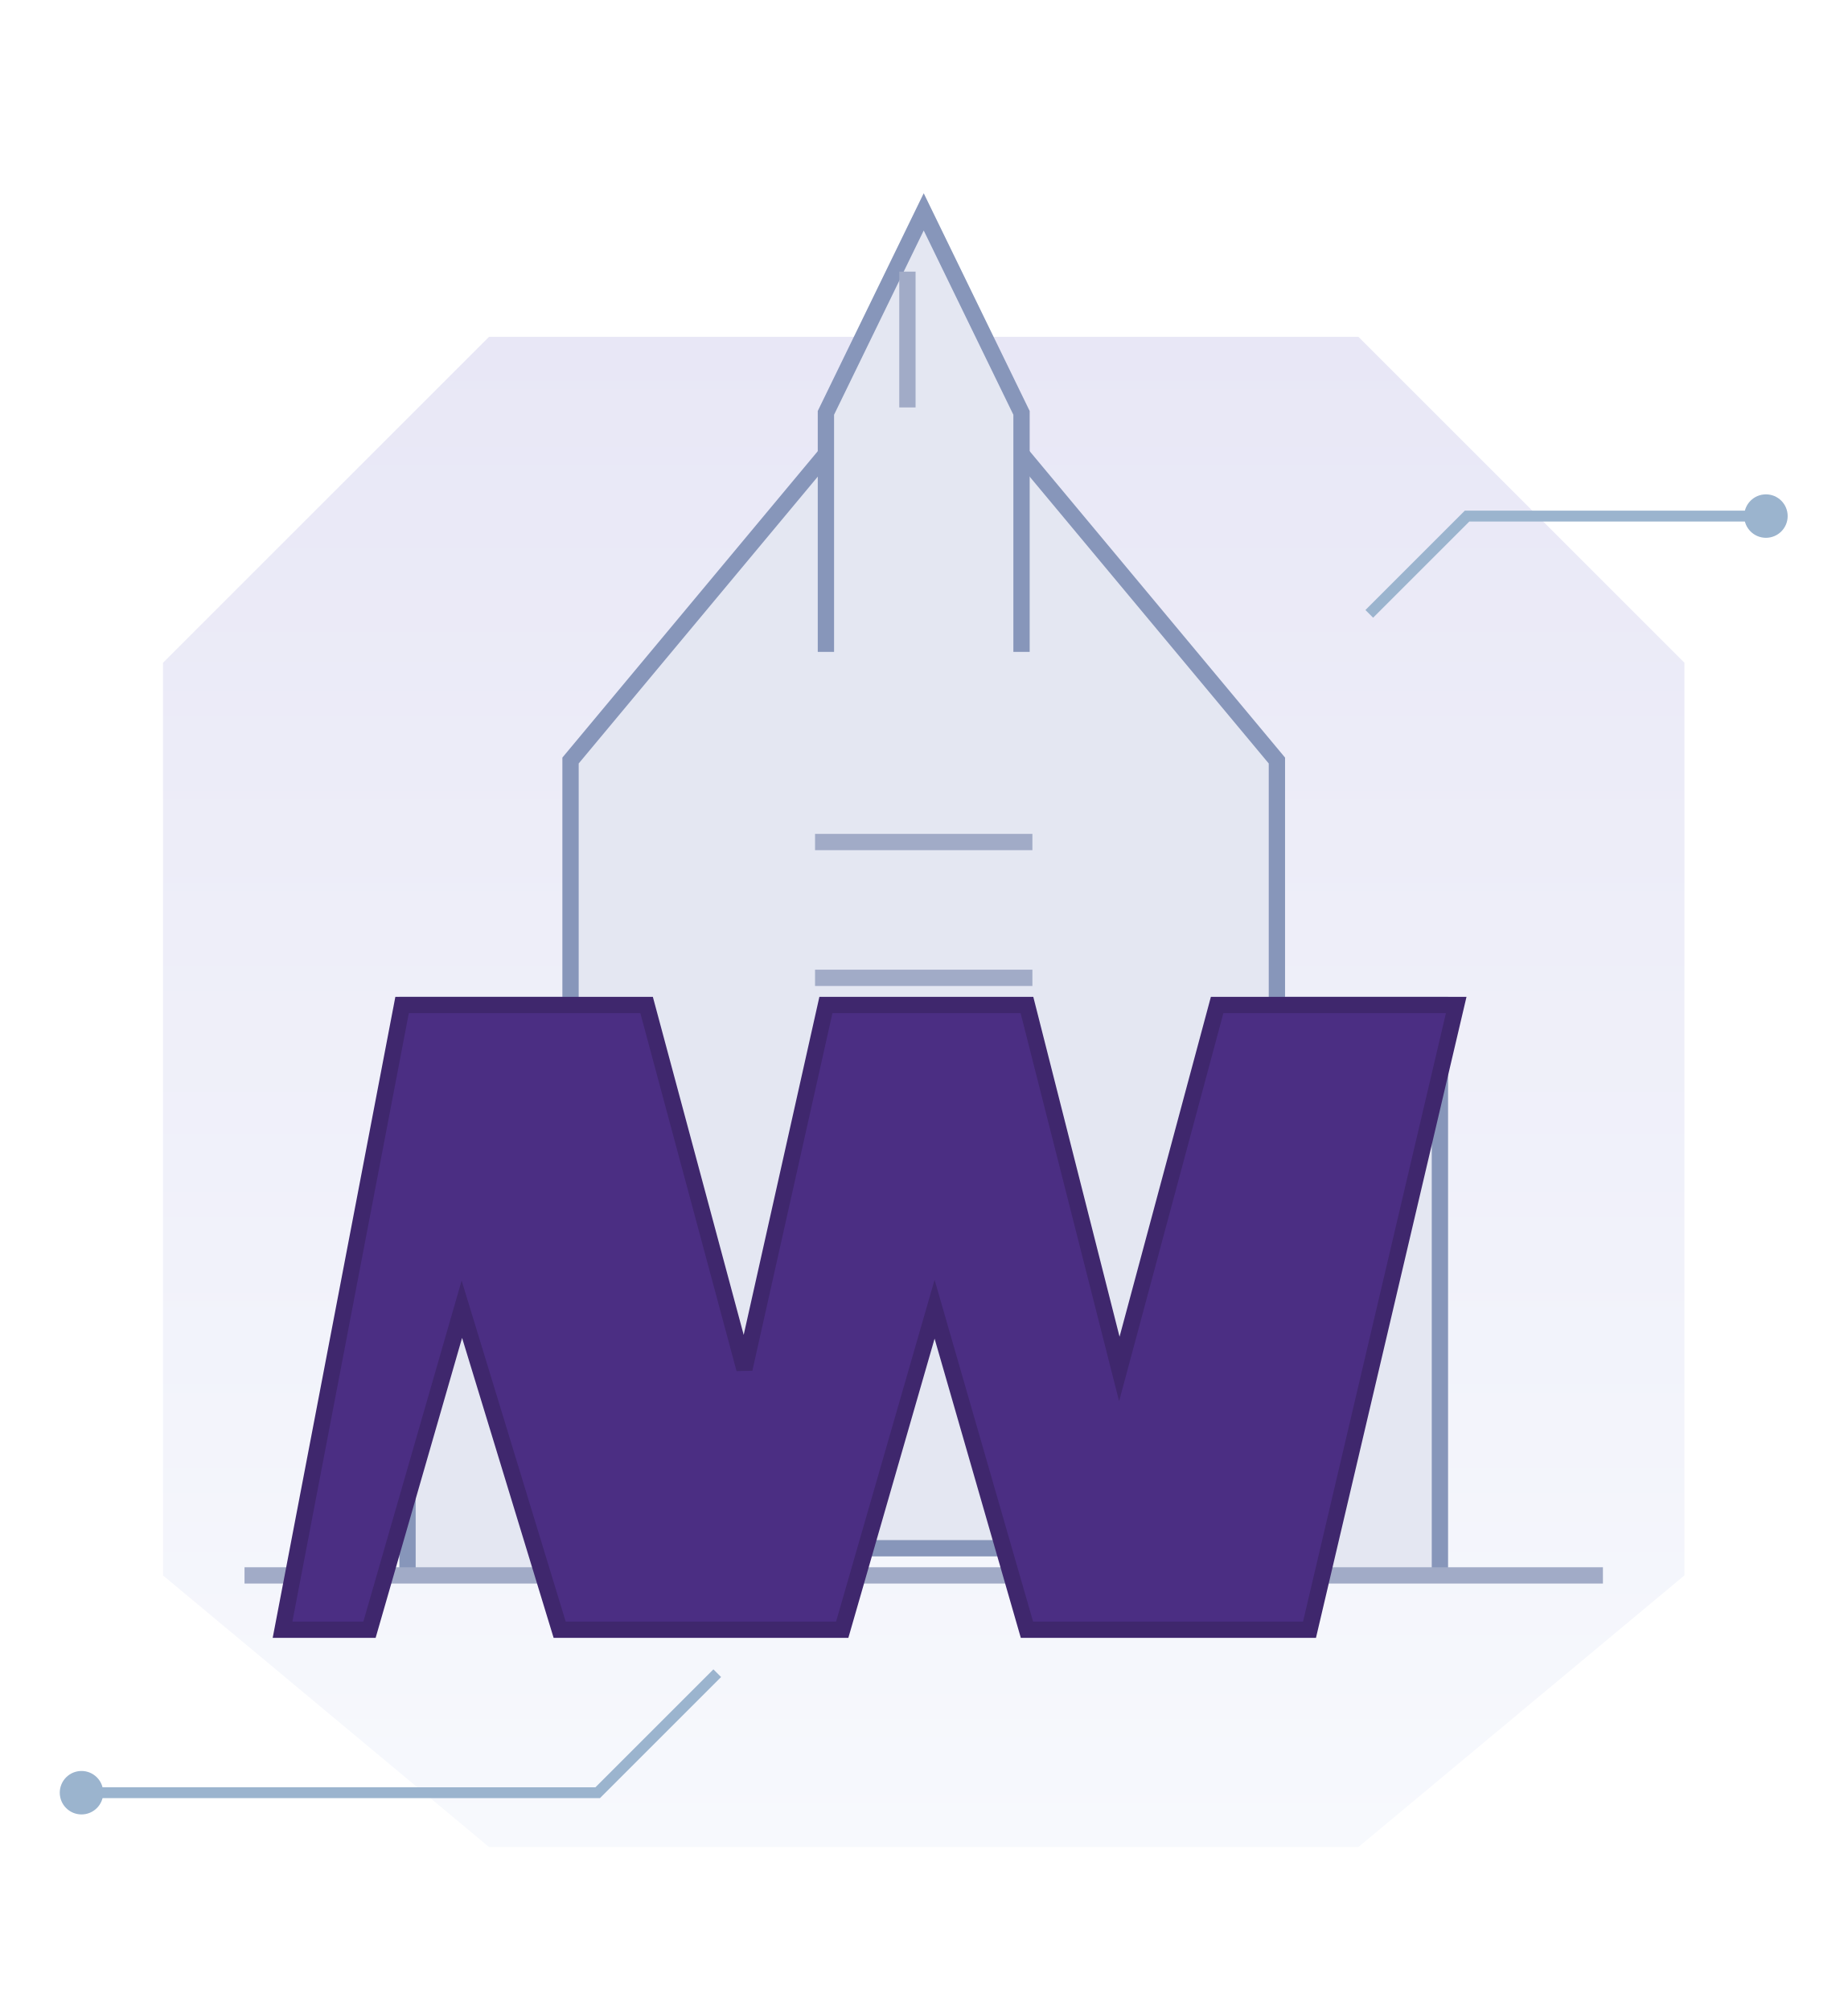
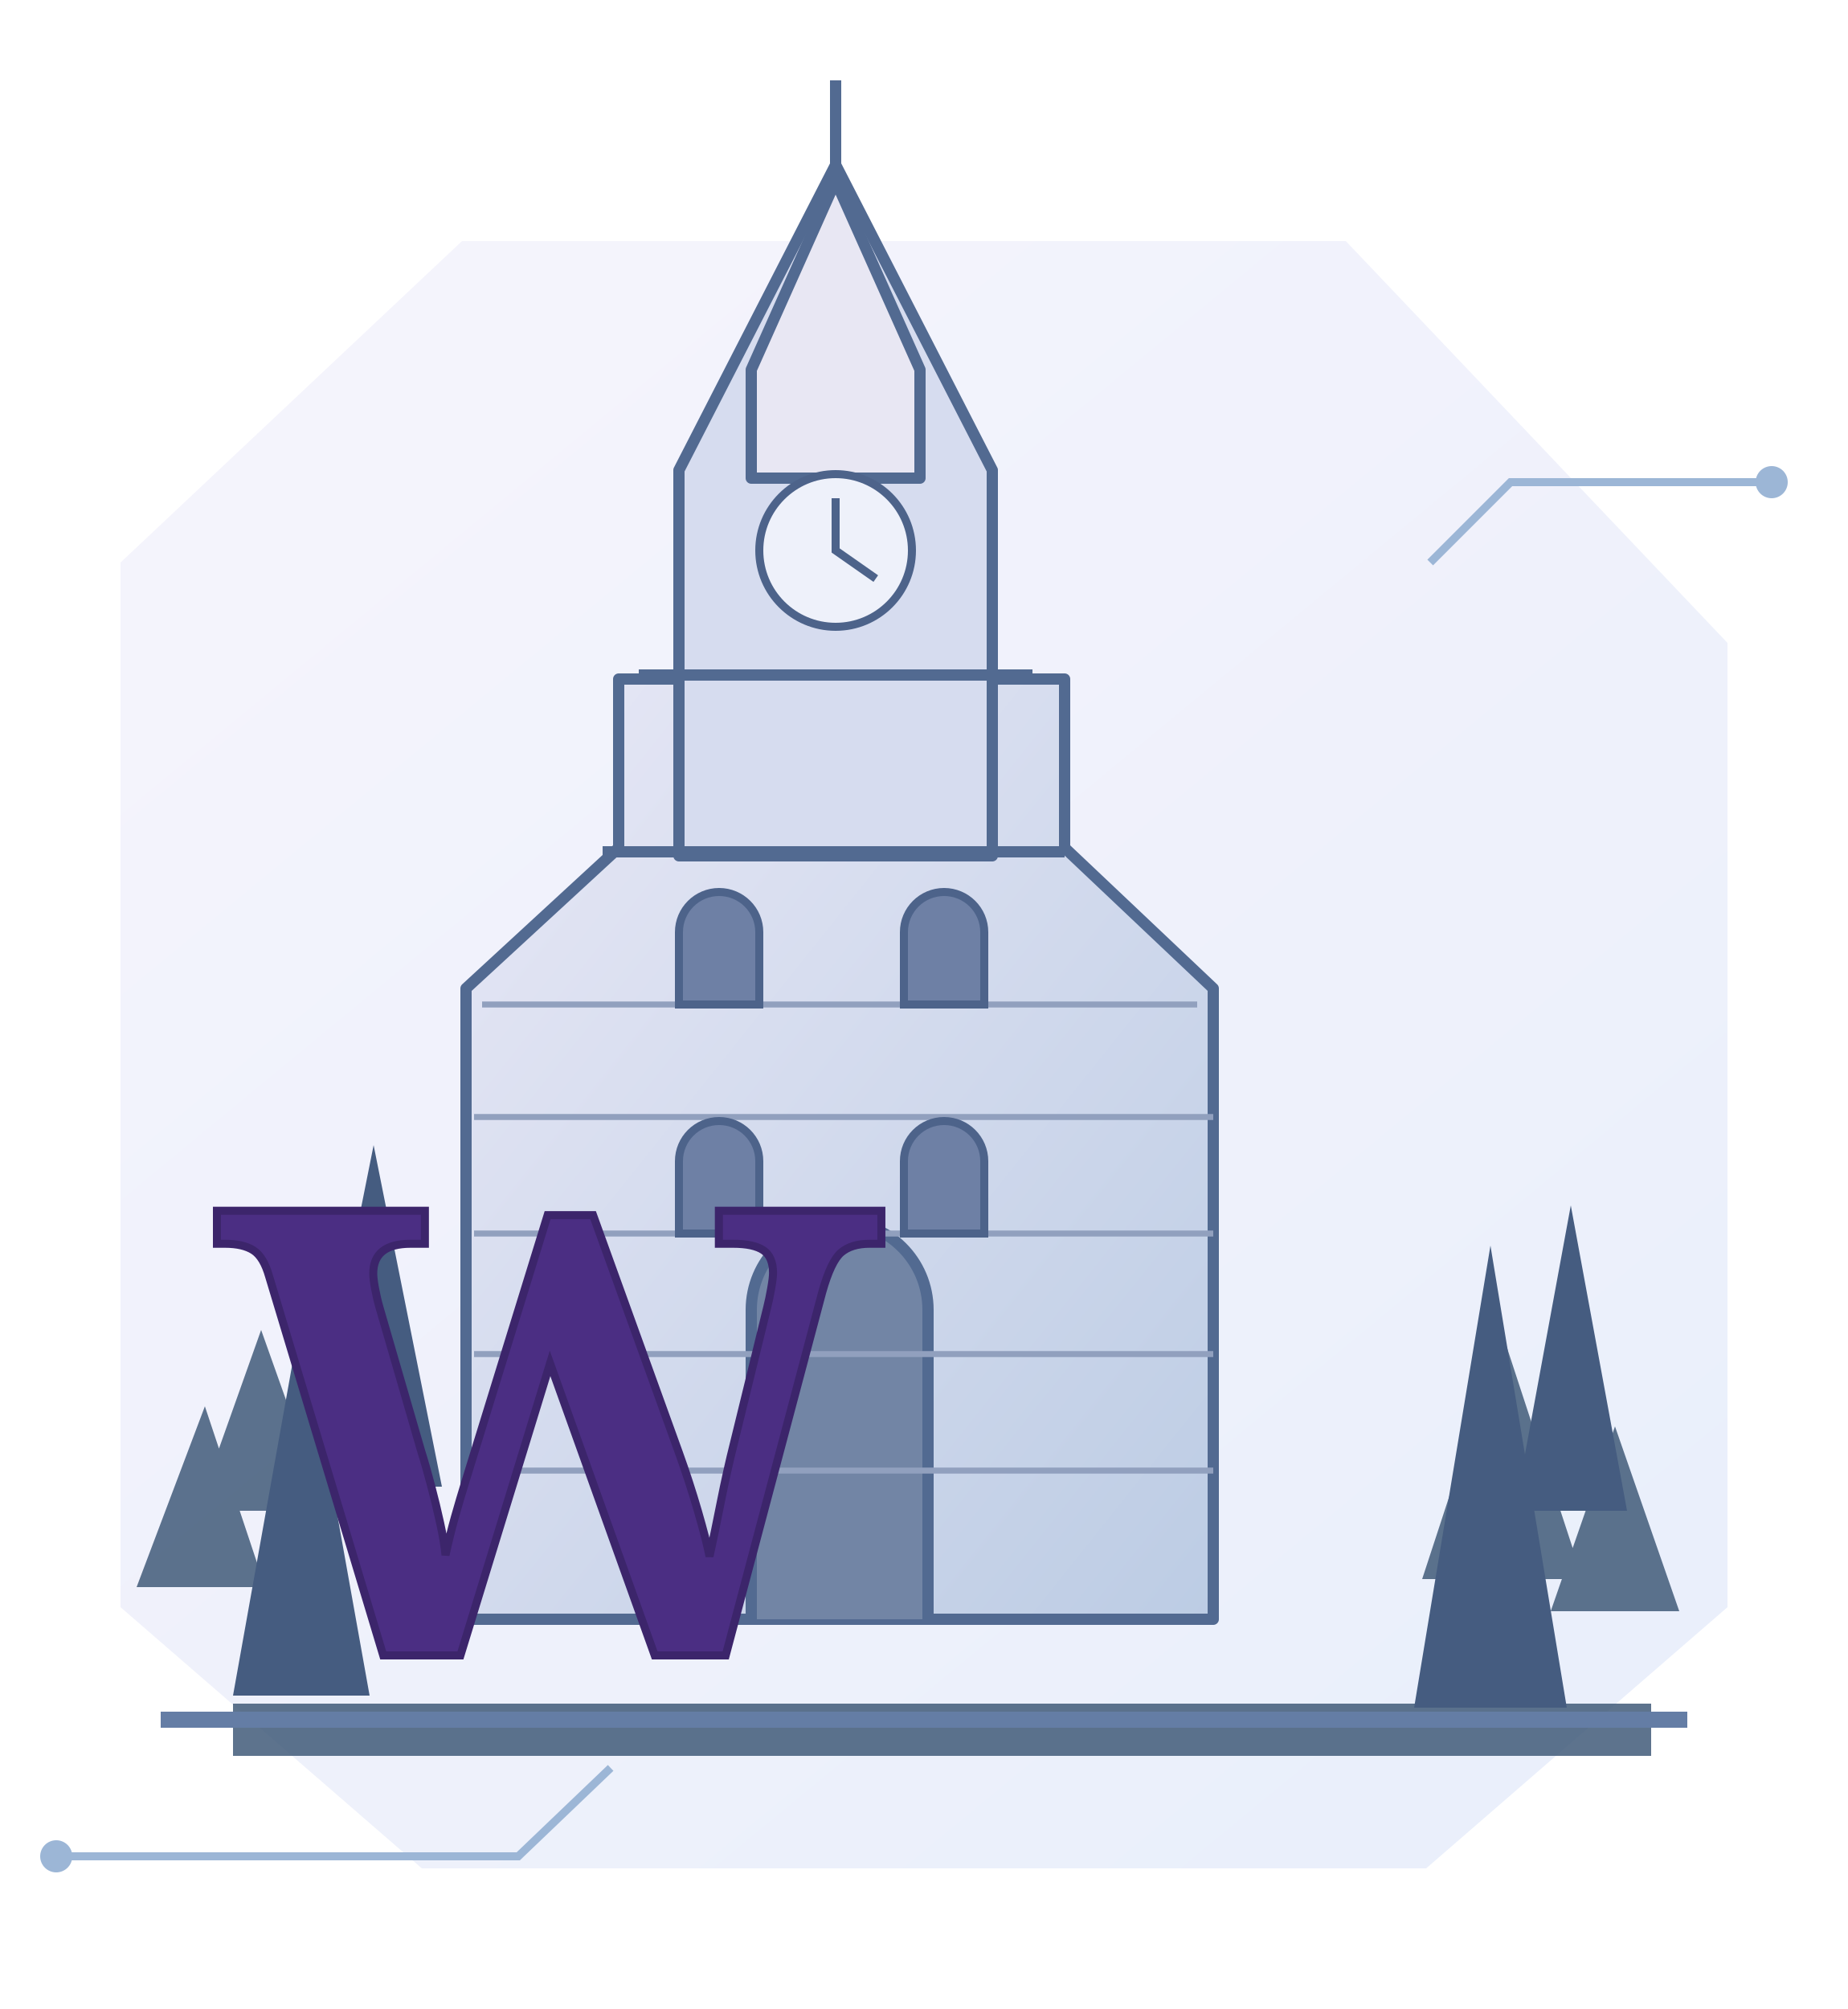
- <svg xmlns="http://www.w3.org/2000/svg" viewBox="0 0 340 370" role="img" aria-label="University of Washington inspired illustration">
+ <svg xmlns="http://www.w3.org/2000/svg" viewBox="0 0 460 500">
  <defs>
-     <linearGradient id="g" x2="0" y2="1">
-       <stop stop-color="#e8e7f6" />
-       <stop offset="1" stop-color="#f7f9fd" />
+     <linearGradient id="sky" x1="0" y1="0" x2=".8" y2="1">
+       <stop stop-color="#f3f1fb" />
+       <stop offset="1" stop-color="#e3eafa" />
+     </linearGradient>
+     <linearGradient id="stone" x1="0" y1="0" x2="1" y2="1">
+       <stop stop-color="#e8e8f6" />
+       <stop offset="1" stop-color="#bccce4" />
    </linearGradient>
  </defs>
-   <path d="M30 290V122l60-60h160l60 60v168l-60 50H90Z" fill="url(#g)" />
-   <g stroke="#8796ba" stroke-width="3" fill="#e4e7f2">
-     <path d="M105 285V140l65-78 65 78v145Z" />
-     <path d="M152 120V76l18-37 18 37v44" />
-     <path d="M75 290V185h30v105M235 290V185h30v105" />
+   <path d="M30 400V140l85-80h220l95 100v240l-75 65H105Z" fill="url(#sky)" opacity=".76" />
+   <g fill="#415a79" opacity=".85">
+     <path d="M34 395l17-45 15 45zm15-19 16-45 16 45zm305 17 20-61 20 61zm32 8 16-46 16 46z" />
+     <path d="M58 424h353v13H58z" />
  </g>
-   <g stroke="#a1abc7" stroke-width="3" fill="none">
-     <path d="M150 155h40M150 180h40M150 205h40M150 230h40M167 75v-25" />
-     <path d="M45 290h250" />
+   <g stroke="#526a91" stroke-width="2.8" stroke-linejoin="round">
+     <path d="M116 403V246l38-35v-42h111v42l37 35v157Z" fill="url(#stone)" />
+     <path d="M169 213V117l39-76 39 76v96Z" fill="#d6dcef" />
+     <path d="M187 119V92l21-47 21 47v27Z" fill="#e8e7f3" />
+     <path d="M208 42V20M159 168h98M150 212h115" fill="none" />
+     <path d="M187 403v-77a22 22 0 0 1 44 0v77" fill="#7285a5" />
+     <path d="M120 250h178M118 278h184M118 307h184M118 337h184M118 366h184" stroke="#91a0be" stroke-width="1.5" />
  </g>
-   <path d="M52 300l22-115h45l18 67 15-67h37l17 67 18-67h44l-27 115h-52l-17-59-17 59h-52l-18-59-17 59Z" fill="#4b2e83" stroke="#3f276d" stroke-width="3" />
-   <g stroke="#9bb4ce" stroke-width="2" fill="none">
-     <path d="M15 330h95l22-22M325 95h-55l-18 18" />
+   <g fill="#6e80a5" stroke="#4d638a" stroke-width="2">
+     <path d="M169 250v-18a10 10 0 0 1 20 0v18zm56 0v-18a10 10 0 0 1 20 0v18zm-56 57v-18a10 10 0 0 1 20 0v18zm56 0v-18a10 10 0 0 1 20 0v18z" />
+     <circle cx="208" cy="137" r="19" fill="#eef1fa" />
+     <path d="M208 124v13l10 7" fill="none" />
  </g>
-   <g fill="#9bb4ce">
-     <circle cx="15" cy="330" r="4" />
-     <circle cx="325" cy="95" r="4" />
+   <g fill="#455c80">
+     <path d="M58 422l17-95 17 95zm18-52 17-85 17 85zm276 55 19-115 19 115zm25-49 14-76 14 76z" />
+   </g>
+   <path d="M40 428h380" stroke="#647da5" stroke-width="4" />
+   <text x="54" y="412" font-family="Georgia,serif" font-weight="900" font-size="155" fill="#4b2e83" stroke="#3c256b" stroke-width="2">W</text>
+   <g fill="none" stroke="#9cb6d6" stroke-width="2">
+     <path d="M14 462h115l23-22M441 120h-65l-20 20" />
+   </g>
+   <g fill="#9cb6d6">
+     <circle cx="14" cy="462" r="4" />
+     <circle cx="441" cy="120" r="4" />
  </g>
</svg>
